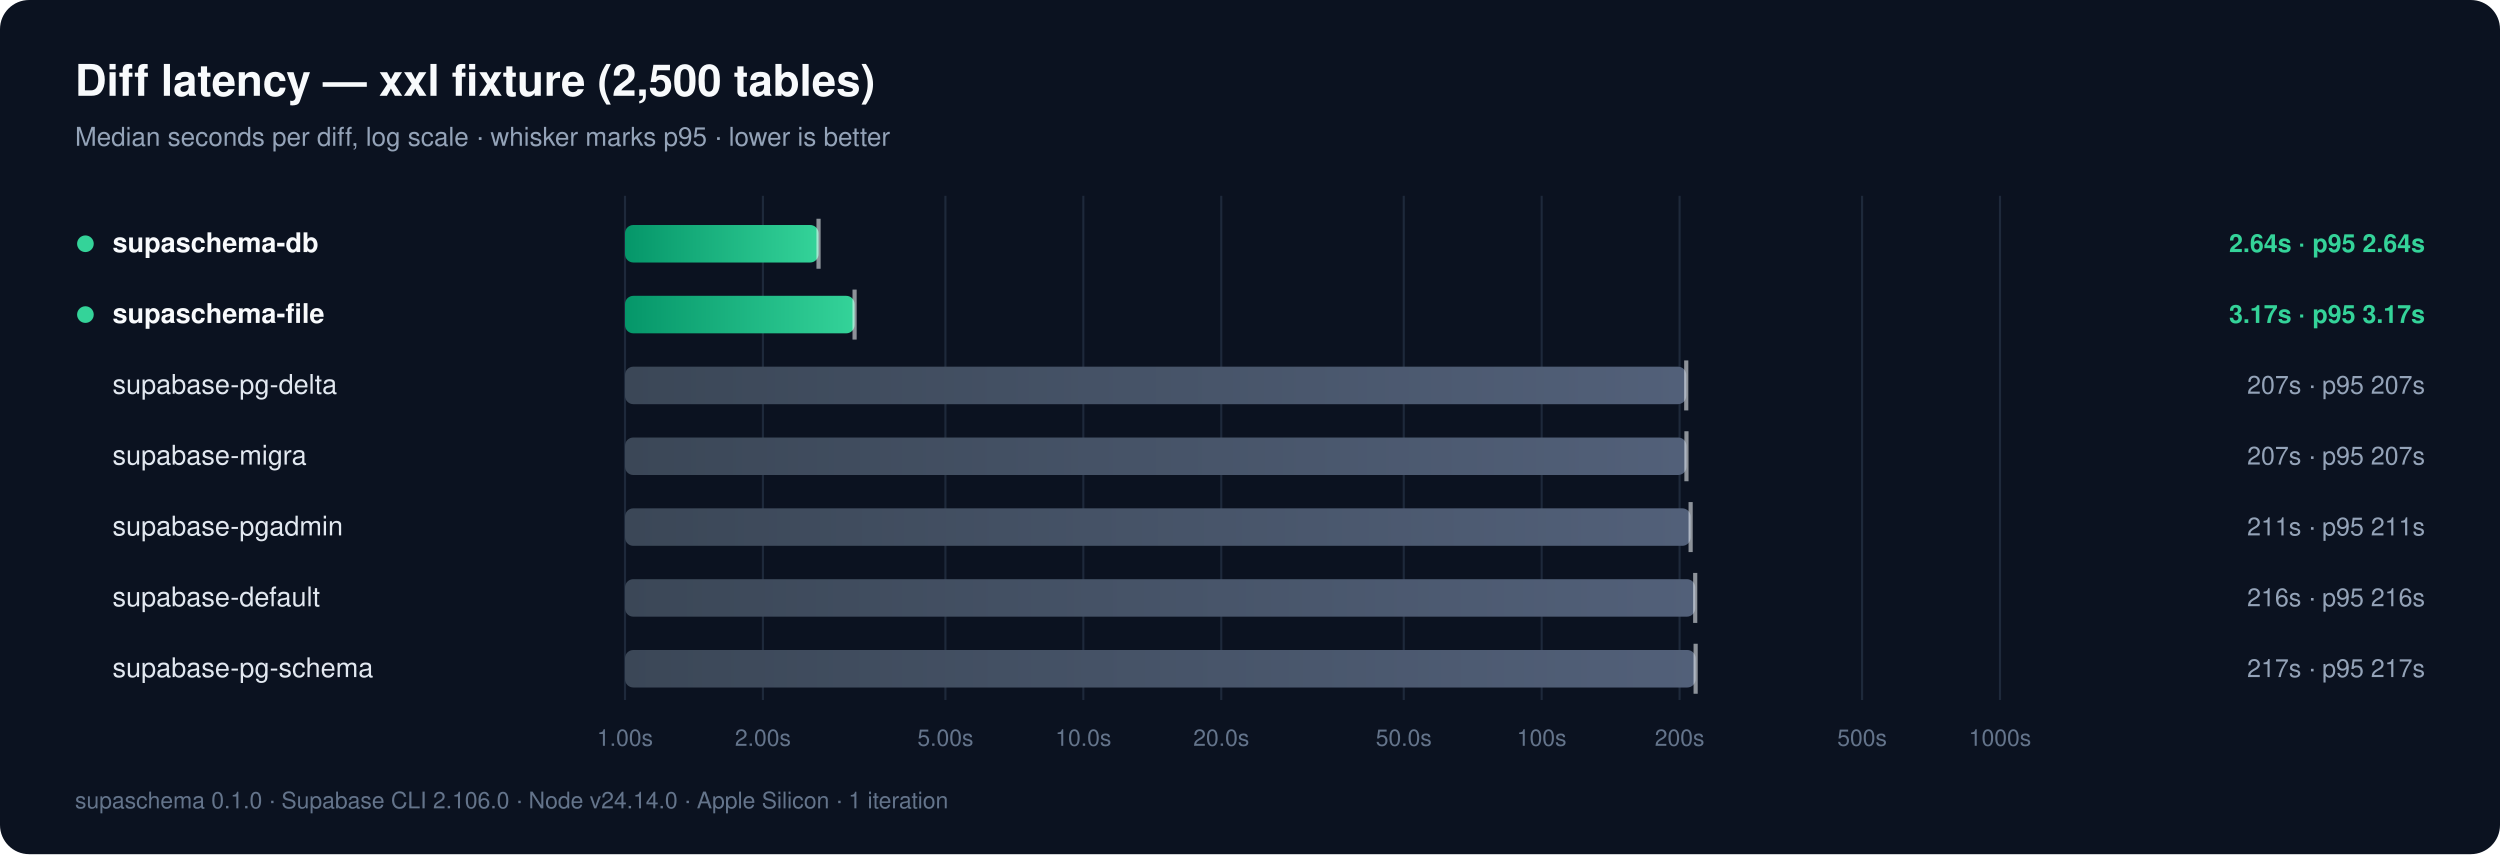
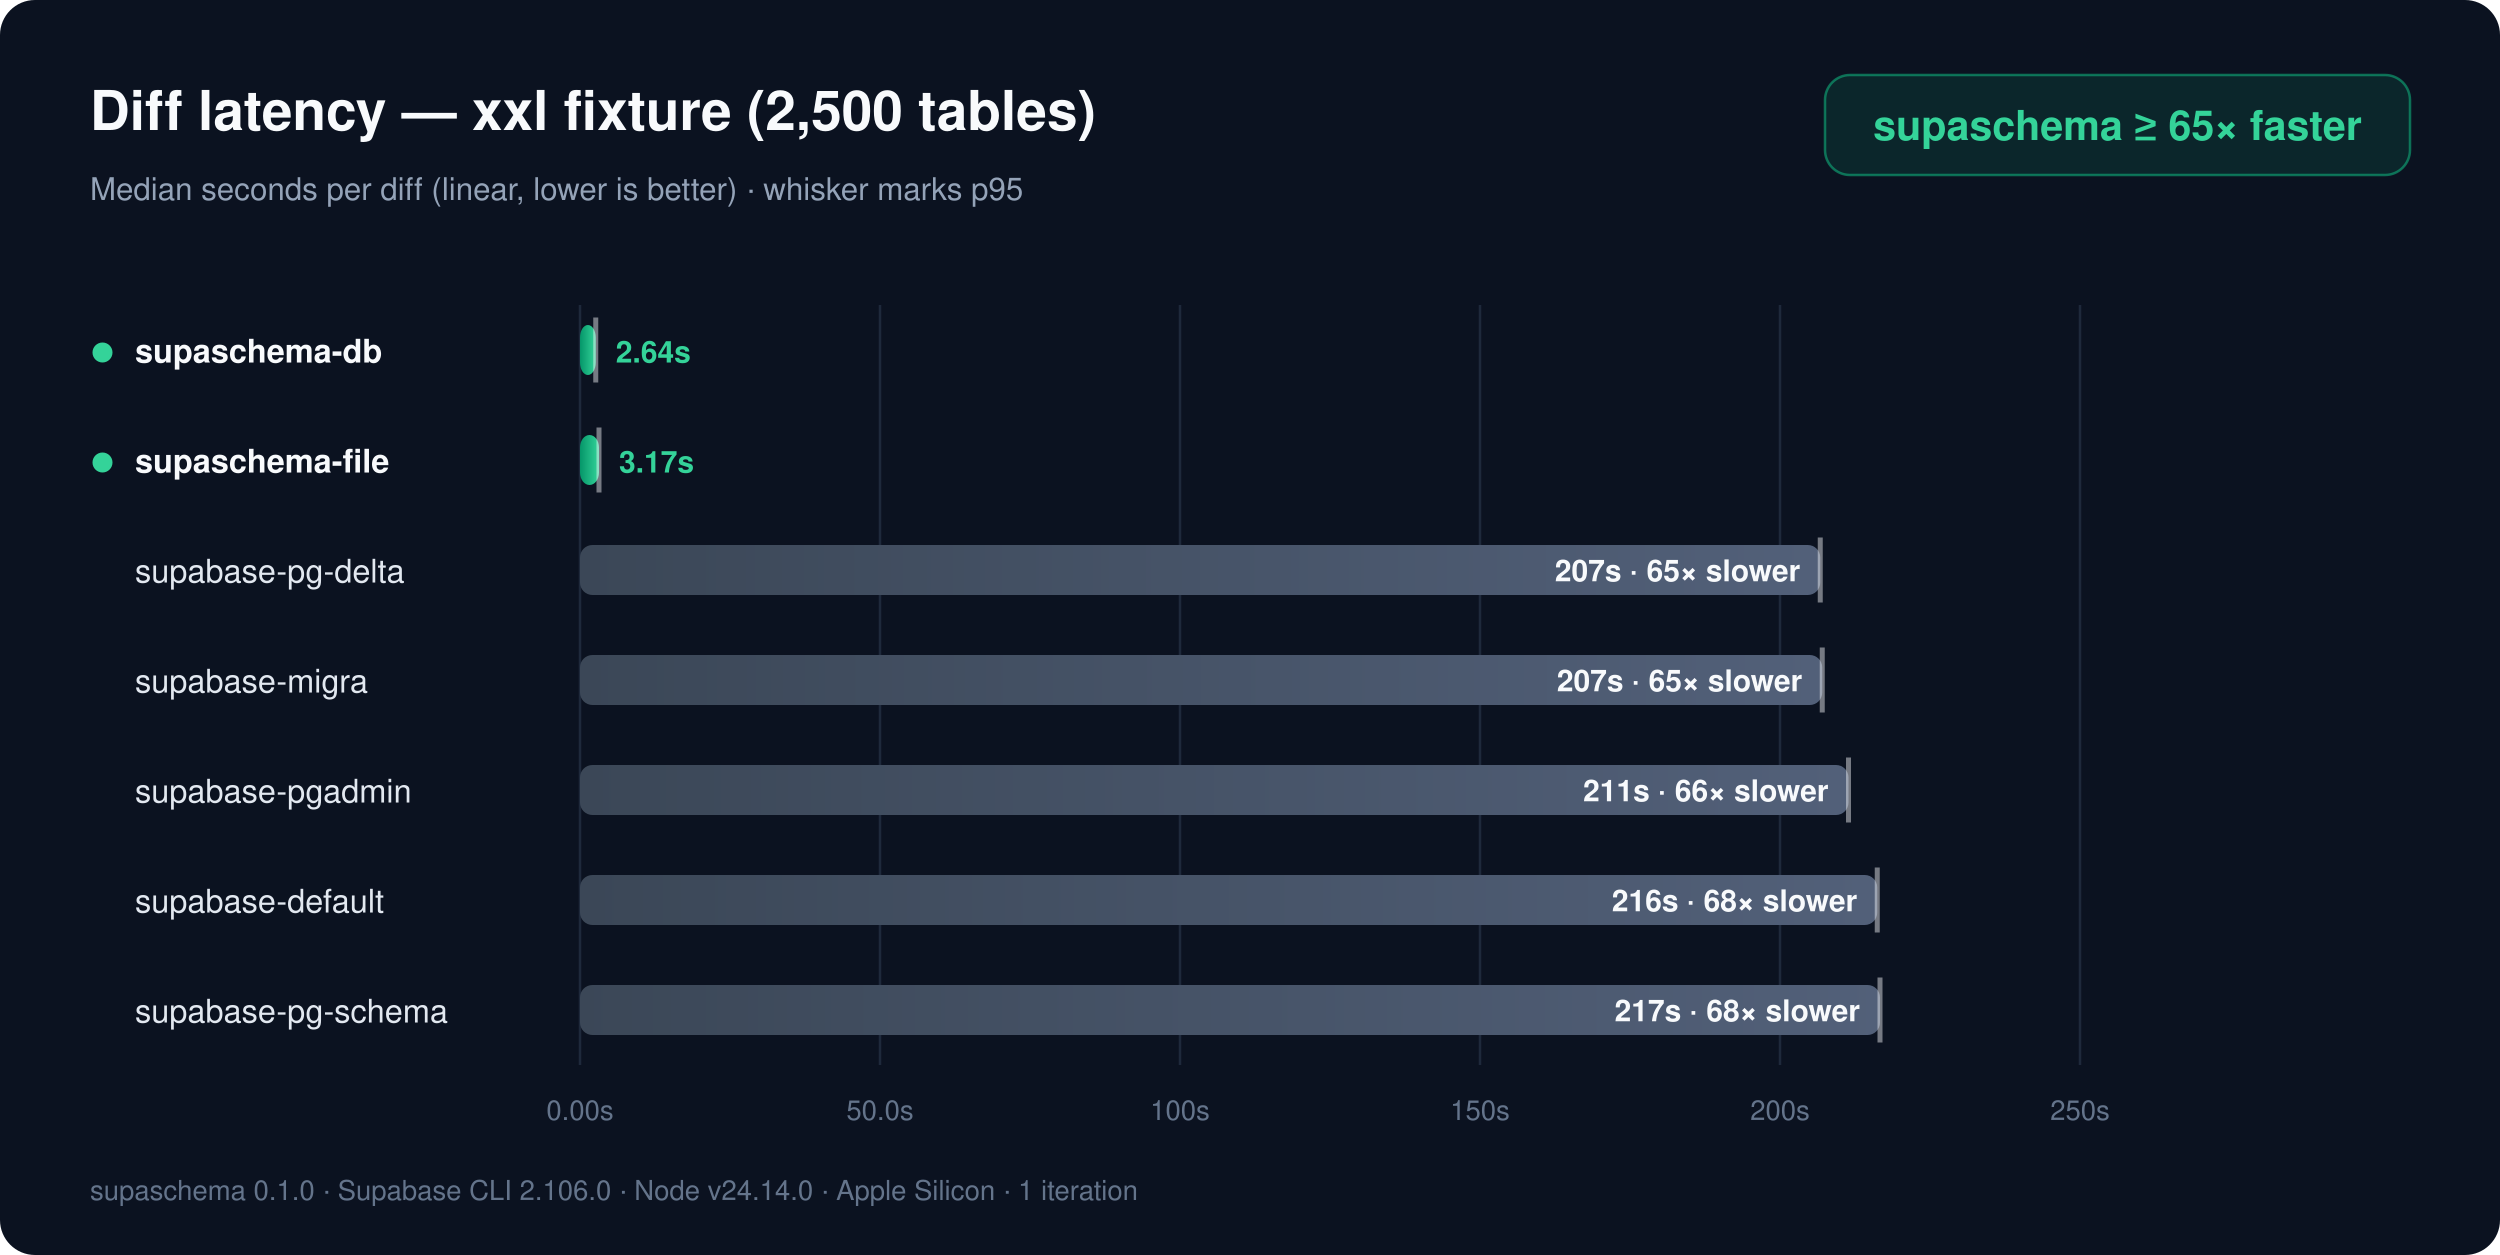
- <svg xmlns="http://www.w3.org/2000/svg" width="1200" height="410" viewBox="0 0 1200 410" role="img">
+ <svg xmlns="http://www.w3.org/2000/svg" width="1000" height="502" viewBox="0 0 1000 502" role="img">
  <defs>
    <linearGradient id="supaGradient" x1="0" y1="0" x2="1" y2="0">
      <stop offset="0%" stop-color="#059669" />
      <stop offset="100%" stop-color="#34d399" />
    </linearGradient>
    <linearGradient id="slateGradient" x1="0" y1="0" x2="1" y2="0">
      <stop offset="0%" stop-color="#3b4757" />
      <stop offset="100%" stop-color="#526079" />
    </linearGradient>
  </defs>
  <rect width="100%" height="100%" rx="14" fill="#0b1220" />
-   <text x="36.0" y="46.0" fill="#f8fafc" font-family="ui-sans-serif, system-ui, 'Segoe UI', Helvetica, Arial, sans-serif" font-size="21" font-weight="700">Diff latency — xxl fixture (2,500 tables)</text>
-   <text x="36.0" y="70.0" fill="#94a3b8" font-family="ui-sans-serif, system-ui, 'Segoe UI', Helvetica, Arial, sans-serif" font-size="12.5" font-weight="400">Median seconds per diff, log scale · whisker marks p95 · lower is better</text>
-   <line x1="300.0" y1="94" x2="300.0" y2="336" stroke="#1e293b" stroke-width="1" />
-   <text x="300.0" y="358.0" fill="#64748b" font-family="ui-sans-serif, system-ui, 'Segoe UI', Helvetica, Arial, sans-serif" font-size="11" font-weight="400" text-anchor="middle">1.00s</text>
-   <line x1="366.2" y1="94" x2="366.2" y2="336" stroke="#1e293b" stroke-width="1" />
-   <text x="366.2" y="358.0" fill="#64748b" font-family="ui-sans-serif, system-ui, 'Segoe UI', Helvetica, Arial, sans-serif" font-size="11" font-weight="400" text-anchor="middle">2.00s</text>
-   <line x1="453.8" y1="94" x2="453.8" y2="336" stroke="#1e293b" stroke-width="1" />
-   <text x="453.8" y="358.0" fill="#64748b" font-family="ui-sans-serif, system-ui, 'Segoe UI', Helvetica, Arial, sans-serif" font-size="11" font-weight="400" text-anchor="middle">5.00s</text>
-   <line x1="520.0" y1="94" x2="520.0" y2="336" stroke="#1e293b" stroke-width="1" />
-   <text x="520.0" y="358.0" fill="#64748b" font-family="ui-sans-serif, system-ui, 'Segoe UI', Helvetica, Arial, sans-serif" font-size="11" font-weight="400" text-anchor="middle">10.0s</text>
-   <line x1="586.2" y1="94" x2="586.2" y2="336" stroke="#1e293b" stroke-width="1" />
-   <text x="586.2" y="358.0" fill="#64748b" font-family="ui-sans-serif, system-ui, 'Segoe UI', Helvetica, Arial, sans-serif" font-size="11" font-weight="400" text-anchor="middle">20.0s</text>
-   <line x1="673.8" y1="94" x2="673.8" y2="336" stroke="#1e293b" stroke-width="1" />
-   <text x="673.8" y="358.0" fill="#64748b" font-family="ui-sans-serif, system-ui, 'Segoe UI', Helvetica, Arial, sans-serif" font-size="11" font-weight="400" text-anchor="middle">50.0s</text>
-   <line x1="740.0" y1="94" x2="740.0" y2="336" stroke="#1e293b" stroke-width="1" />
-   <text x="740.0" y="358.0" fill="#64748b" font-family="ui-sans-serif, system-ui, 'Segoe UI', Helvetica, Arial, sans-serif" font-size="11" font-weight="400" text-anchor="middle">100s</text>
-   <line x1="806.2" y1="94" x2="806.2" y2="336" stroke="#1e293b" stroke-width="1" />
-   <text x="806.2" y="358.0" fill="#64748b" font-family="ui-sans-serif, system-ui, 'Segoe UI', Helvetica, Arial, sans-serif" font-size="11" font-weight="400" text-anchor="middle">200s</text>
-   <line x1="893.8" y1="94" x2="893.8" y2="336" stroke="#1e293b" stroke-width="1" />
-   <text x="893.8" y="358.0" fill="#64748b" font-family="ui-sans-serif, system-ui, 'Segoe UI', Helvetica, Arial, sans-serif" font-size="11" font-weight="400" text-anchor="middle">500s</text>
-   <line x1="960.0" y1="94" x2="960.0" y2="336" stroke="#1e293b" stroke-width="1" />
-   <text x="960.0" y="358.0" fill="#64748b" font-family="ui-sans-serif, system-ui, 'Segoe UI', Helvetica, Arial, sans-serif" font-size="11" font-weight="400" text-anchor="middle">1000s</text>
-   <circle cx="41" cy="117" r="4" fill="#34d399" />
-   <text x="54.0" y="121.0" fill="#f8fafc" font-family="ui-sans-serif, system-ui, 'Segoe UI', Helvetica, Arial, sans-serif" font-size="13" font-weight="650">supaschema-db</text>
-   <rect x="300" y="108" width="92.9" height="18" rx="4" fill="url(#supaGradient)" />
-   <line x1="392.9" y1="105" x2="392.9" y2="129" stroke="#f8fafc" stroke-opacity="0.55" stroke-width="2" />
-   <text x="1164.0" y="121.0" fill="#34d399" font-family="ui-sans-serif, system-ui, 'Segoe UI', Helvetica, Arial, sans-serif" font-size="12" font-weight="650" text-anchor="end">2.64s  ·  p95 2.64s</text>
-   <circle cx="41" cy="151" r="4" fill="#34d399" />
-   <text x="54.0" y="155.0" fill="#f8fafc" font-family="ui-sans-serif, system-ui, 'Segoe UI', Helvetica, Arial, sans-serif" font-size="13" font-weight="650">supaschema-file</text>
-   <rect x="300" y="142" width="110.2" height="18" rx="4" fill="url(#supaGradient)" />
-   <line x1="410.2" y1="139" x2="410.2" y2="163" stroke="#f8fafc" stroke-opacity="0.55" stroke-width="2" />
-   <text x="1164.0" y="155.0" fill="#34d399" font-family="ui-sans-serif, system-ui, 'Segoe UI', Helvetica, Arial, sans-serif" font-size="12" font-weight="650" text-anchor="end">3.17s  ·  p95 3.17s</text>
-   <text x="54.0" y="189.0" fill="#e2e8f0" font-family="ui-sans-serif, system-ui, 'Segoe UI', Helvetica, Arial, sans-serif" font-size="13" font-weight="450">supabase-pg-delta</text>
-   <rect x="300" y="176" width="509.4" height="18" rx="4" fill="url(#slateGradient)" />
-   <line x1="809.4" y1="173" x2="809.4" y2="197" stroke="#f8fafc" stroke-opacity="0.55" stroke-width="2" />
-   <text x="1164.0" y="189.0" fill="#94a3b8" font-family="ui-sans-serif, system-ui, 'Segoe UI', Helvetica, Arial, sans-serif" font-size="12" font-weight="450" text-anchor="end">207s  ·  p95 207s</text>
-   <text x="54.0" y="223.0" fill="#e2e8f0" font-family="ui-sans-serif, system-ui, 'Segoe UI', Helvetica, Arial, sans-serif" font-size="13" font-weight="450">supabase-migra</text>
-   <rect x="300" y="210" width="509.5" height="18" rx="4" fill="url(#slateGradient)" />
-   <line x1="809.5" y1="207" x2="809.5" y2="231" stroke="#f8fafc" stroke-opacity="0.55" stroke-width="2" />
-   <text x="1164.0" y="223.0" fill="#94a3b8" font-family="ui-sans-serif, system-ui, 'Segoe UI', Helvetica, Arial, sans-serif" font-size="12" font-weight="450" text-anchor="end">207s  ·  p95 207s</text>
-   <text x="54.0" y="257.0" fill="#e2e8f0" font-family="ui-sans-serif, system-ui, 'Segoe UI', Helvetica, Arial, sans-serif" font-size="13" font-weight="450">supabase-pgadmin</text>
-   <rect x="300" y="244" width="511.5" height="18" rx="4" fill="url(#slateGradient)" />
-   <line x1="811.5" y1="241" x2="811.5" y2="265" stroke="#f8fafc" stroke-opacity="0.55" stroke-width="2" />
-   <text x="1164.0" y="257.0" fill="#94a3b8" font-family="ui-sans-serif, system-ui, 'Segoe UI', Helvetica, Arial, sans-serif" font-size="12" font-weight="450" text-anchor="end">211s  ·  p95 211s</text>
-   <text x="54.0" y="291.0" fill="#e2e8f0" font-family="ui-sans-serif, system-ui, 'Segoe UI', Helvetica, Arial, sans-serif" font-size="13" font-weight="450">supabase-default</text>
-   <rect x="300" y="278" width="513.7" height="18" rx="4" fill="url(#slateGradient)" />
-   <line x1="813.7" y1="275" x2="813.7" y2="299" stroke="#f8fafc" stroke-opacity="0.55" stroke-width="2" />
-   <text x="1164.0" y="291.0" fill="#94a3b8" font-family="ui-sans-serif, system-ui, 'Segoe UI', Helvetica, Arial, sans-serif" font-size="12" font-weight="450" text-anchor="end">216s  ·  p95 216s</text>
-   <text x="54.0" y="325.0" fill="#e2e8f0" font-family="ui-sans-serif, system-ui, 'Segoe UI', Helvetica, Arial, sans-serif" font-size="13" font-weight="450">supabase-pg-schema</text>
-   <rect x="300" y="312" width="513.9" height="18" rx="4" fill="url(#slateGradient)" />
-   <line x1="813.9" y1="309" x2="813.9" y2="333" stroke="#f8fafc" stroke-opacity="0.55" stroke-width="2" />
-   <text x="1164.0" y="325.0" fill="#94a3b8" font-family="ui-sans-serif, system-ui, 'Segoe UI', Helvetica, Arial, sans-serif" font-size="12" font-weight="450" text-anchor="end">217s  ·  p95 217s</text>
-   <text x="36.0" y="388.0" fill="#64748b" font-family="ui-sans-serif, system-ui, 'Segoe UI', Helvetica, Arial, sans-serif" font-size="11" font-weight="400">supaschema 0.1.0  ·  Supabase CLI 2.106.0  ·  Node v24.14.0  ·  Apple Silicon  ·  1 iteration</text>
+   <text x="36.0" y="52.0" fill="#f8fafc" font-family="ui-sans-serif, system-ui, 'Segoe UI', Helvetica, Arial, sans-serif" font-size="22" font-weight="700">Diff latency — xxl fixture (2,500 tables)</text>
+   <text x="36.0" y="80.0" fill="#94a3b8" font-family="ui-sans-serif, system-ui, 'Segoe UI', Helvetica, Arial, sans-serif" font-size="12.5" font-weight="400">Median seconds per diff (linear, lower is better) · whisker marks p95</text>
+   <rect x="730" y="30" width="234" height="40" rx="10" fill="rgba(16,185,129,0.12)" stroke="#10b981" stroke-opacity="0.55" />
+   <text x="847.0" y="56.0" fill="#34d399" font-family="ui-sans-serif, system-ui, 'Segoe UI', Helvetica, Arial, sans-serif" font-size="16.5" font-weight="700" text-anchor="middle">supaschema ≥ 65× faster</text>
+   <line x1="232.0" y1="122" x2="232.0" y2="426" stroke="#1e293b" stroke-width="1" />
+   <text x="232.0" y="448.0" fill="#64748b" font-family="ui-sans-serif, system-ui, 'Segoe UI', Helvetica, Arial, sans-serif" font-size="11" font-weight="400" text-anchor="middle">0.00s</text>
+   <line x1="352.0" y1="122" x2="352.0" y2="426" stroke="#1e293b" stroke-width="1" />
+   <text x="352.0" y="448.0" fill="#64748b" font-family="ui-sans-serif, system-ui, 'Segoe UI', Helvetica, Arial, sans-serif" font-size="11" font-weight="400" text-anchor="middle">50.0s</text>
+   <line x1="472.0" y1="122" x2="472.0" y2="426" stroke="#1e293b" stroke-width="1" />
+   <text x="472.0" y="448.0" fill="#64748b" font-family="ui-sans-serif, system-ui, 'Segoe UI', Helvetica, Arial, sans-serif" font-size="11" font-weight="400" text-anchor="middle">100s</text>
+   <line x1="592.0" y1="122" x2="592.0" y2="426" stroke="#1e293b" stroke-width="1" />
+   <text x="592.0" y="448.0" fill="#64748b" font-family="ui-sans-serif, system-ui, 'Segoe UI', Helvetica, Arial, sans-serif" font-size="11" font-weight="400" text-anchor="middle">150s</text>
+   <line x1="712.0" y1="122" x2="712.0" y2="426" stroke="#1e293b" stroke-width="1" />
+   <text x="712.0" y="448.0" fill="#64748b" font-family="ui-sans-serif, system-ui, 'Segoe UI', Helvetica, Arial, sans-serif" font-size="11" font-weight="400" text-anchor="middle">200s</text>
+   <line x1="832.0" y1="122" x2="832.0" y2="426" stroke="#1e293b" stroke-width="1" />
+   <text x="832.0" y="448.0" fill="#64748b" font-family="ui-sans-serif, system-ui, 'Segoe UI', Helvetica, Arial, sans-serif" font-size="11" font-weight="400" text-anchor="middle">250s</text>
+   <circle cx="41" cy="141" r="4" fill="#34d399" />
+   <text x="54.0" y="145.0" fill="#f8fafc" font-family="ui-sans-serif, system-ui, 'Segoe UI', Helvetica, Arial, sans-serif" font-size="13" font-weight="650">supaschema-db</text>
+   <rect x="232" y="130" width="6.3" height="20" rx="5" fill="url(#supaGradient)" />
+   <line x1="238.3" y1="127" x2="238.3" y2="153" stroke="#f8fafc" stroke-opacity="0.45" stroke-width="2" />
+   <text x="246.3" y="145.0" fill="#34d399" font-family="ui-sans-serif, system-ui, 'Segoe UI', Helvetica, Arial, sans-serif" font-size="12" font-weight="700">2.64s</text>
+   <circle cx="41" cy="185" r="4" fill="#34d399" />
+   <text x="54.0" y="189.0" fill="#f8fafc" font-family="ui-sans-serif, system-ui, 'Segoe UI', Helvetica, Arial, sans-serif" font-size="13" font-weight="650">supaschema-file</text>
+   <rect x="232" y="174" width="7.6" height="20" rx="5" fill="url(#supaGradient)" />
+   <line x1="239.6" y1="171" x2="239.6" y2="197" stroke="#f8fafc" stroke-opacity="0.45" stroke-width="2" />
+   <text x="247.6" y="189.0" fill="#34d399" font-family="ui-sans-serif, system-ui, 'Segoe UI', Helvetica, Arial, sans-serif" font-size="12" font-weight="700">3.17s</text>
+   <text x="54.0" y="233.0" fill="#e2e8f0" font-family="ui-sans-serif, system-ui, 'Segoe UI', Helvetica, Arial, sans-serif" font-size="13" font-weight="450">supabase-pg-delta</text>
+   <rect x="232" y="218" width="496.1" height="20" rx="5" fill="url(#slateGradient)" />
+   <line x1="728.1" y1="215" x2="728.1" y2="241" stroke="#f8fafc" stroke-opacity="0.45" stroke-width="2" />
+   <text x="720.1" y="232.5" fill="#f8fafc" font-family="ui-sans-serif, system-ui, 'Segoe UI', Helvetica, Arial, sans-serif" font-size="12" font-weight="600" text-anchor="end">207s · 65× slower</text>
+   <text x="54.0" y="277.0" fill="#e2e8f0" font-family="ui-sans-serif, system-ui, 'Segoe UI', Helvetica, Arial, sans-serif" font-size="13" font-weight="450">supabase-migra</text>
+   <rect x="232" y="262" width="496.9" height="20" rx="5" fill="url(#slateGradient)" />
+   <line x1="728.9" y1="259" x2="728.9" y2="285" stroke="#f8fafc" stroke-opacity="0.45" stroke-width="2" />
+   <text x="720.9" y="276.5" fill="#f8fafc" font-family="ui-sans-serif, system-ui, 'Segoe UI', Helvetica, Arial, sans-serif" font-size="12" font-weight="600" text-anchor="end">207s · 65× slower</text>
+   <text x="54.0" y="321.0" fill="#e2e8f0" font-family="ui-sans-serif, system-ui, 'Segoe UI', Helvetica, Arial, sans-serif" font-size="13" font-weight="450">supabase-pgadmin</text>
+   <rect x="232" y="306" width="507.4" height="20" rx="5" fill="url(#slateGradient)" />
+   <line x1="739.4" y1="303" x2="739.4" y2="329" stroke="#f8fafc" stroke-opacity="0.45" stroke-width="2" />
+   <text x="731.4" y="320.5" fill="#f8fafc" font-family="ui-sans-serif, system-ui, 'Segoe UI', Helvetica, Arial, sans-serif" font-size="12" font-weight="600" text-anchor="end">211s · 66× slower</text>
+   <text x="54.0" y="365.0" fill="#e2e8f0" font-family="ui-sans-serif, system-ui, 'Segoe UI', Helvetica, Arial, sans-serif" font-size="13" font-weight="450">supabase-default</text>
+   <rect x="232" y="350" width="518.9" height="20" rx="5" fill="url(#slateGradient)" />
+   <line x1="750.9" y1="347" x2="750.9" y2="373" stroke="#f8fafc" stroke-opacity="0.45" stroke-width="2" />
+   <text x="742.9" y="364.5" fill="#f8fafc" font-family="ui-sans-serif, system-ui, 'Segoe UI', Helvetica, Arial, sans-serif" font-size="12" font-weight="600" text-anchor="end">216s · 68× slower</text>
+   <text x="54.0" y="409.0" fill="#e2e8f0" font-family="ui-sans-serif, system-ui, 'Segoe UI', Helvetica, Arial, sans-serif" font-size="13" font-weight="450">supabase-pg-schema</text>
+   <rect x="232" y="394" width="520.0" height="20" rx="5" fill="url(#slateGradient)" />
+   <line x1="752.0" y1="391" x2="752.0" y2="417" stroke="#f8fafc" stroke-opacity="0.45" stroke-width="2" />
+   <text x="744.0" y="408.5" fill="#f8fafc" font-family="ui-sans-serif, system-ui, 'Segoe UI', Helvetica, Arial, sans-serif" font-size="12" font-weight="600" text-anchor="end">217s · 68× slower</text>
+   <text x="36.0" y="480.0" fill="#64748b" font-family="ui-sans-serif, system-ui, 'Segoe UI', Helvetica, Arial, sans-serif" font-size="11" font-weight="400">supaschema 0.1.0  ·  Supabase CLI 2.106.0  ·  Node v24.14.0  ·  Apple Silicon  ·  1 iteration</text>
</svg>
